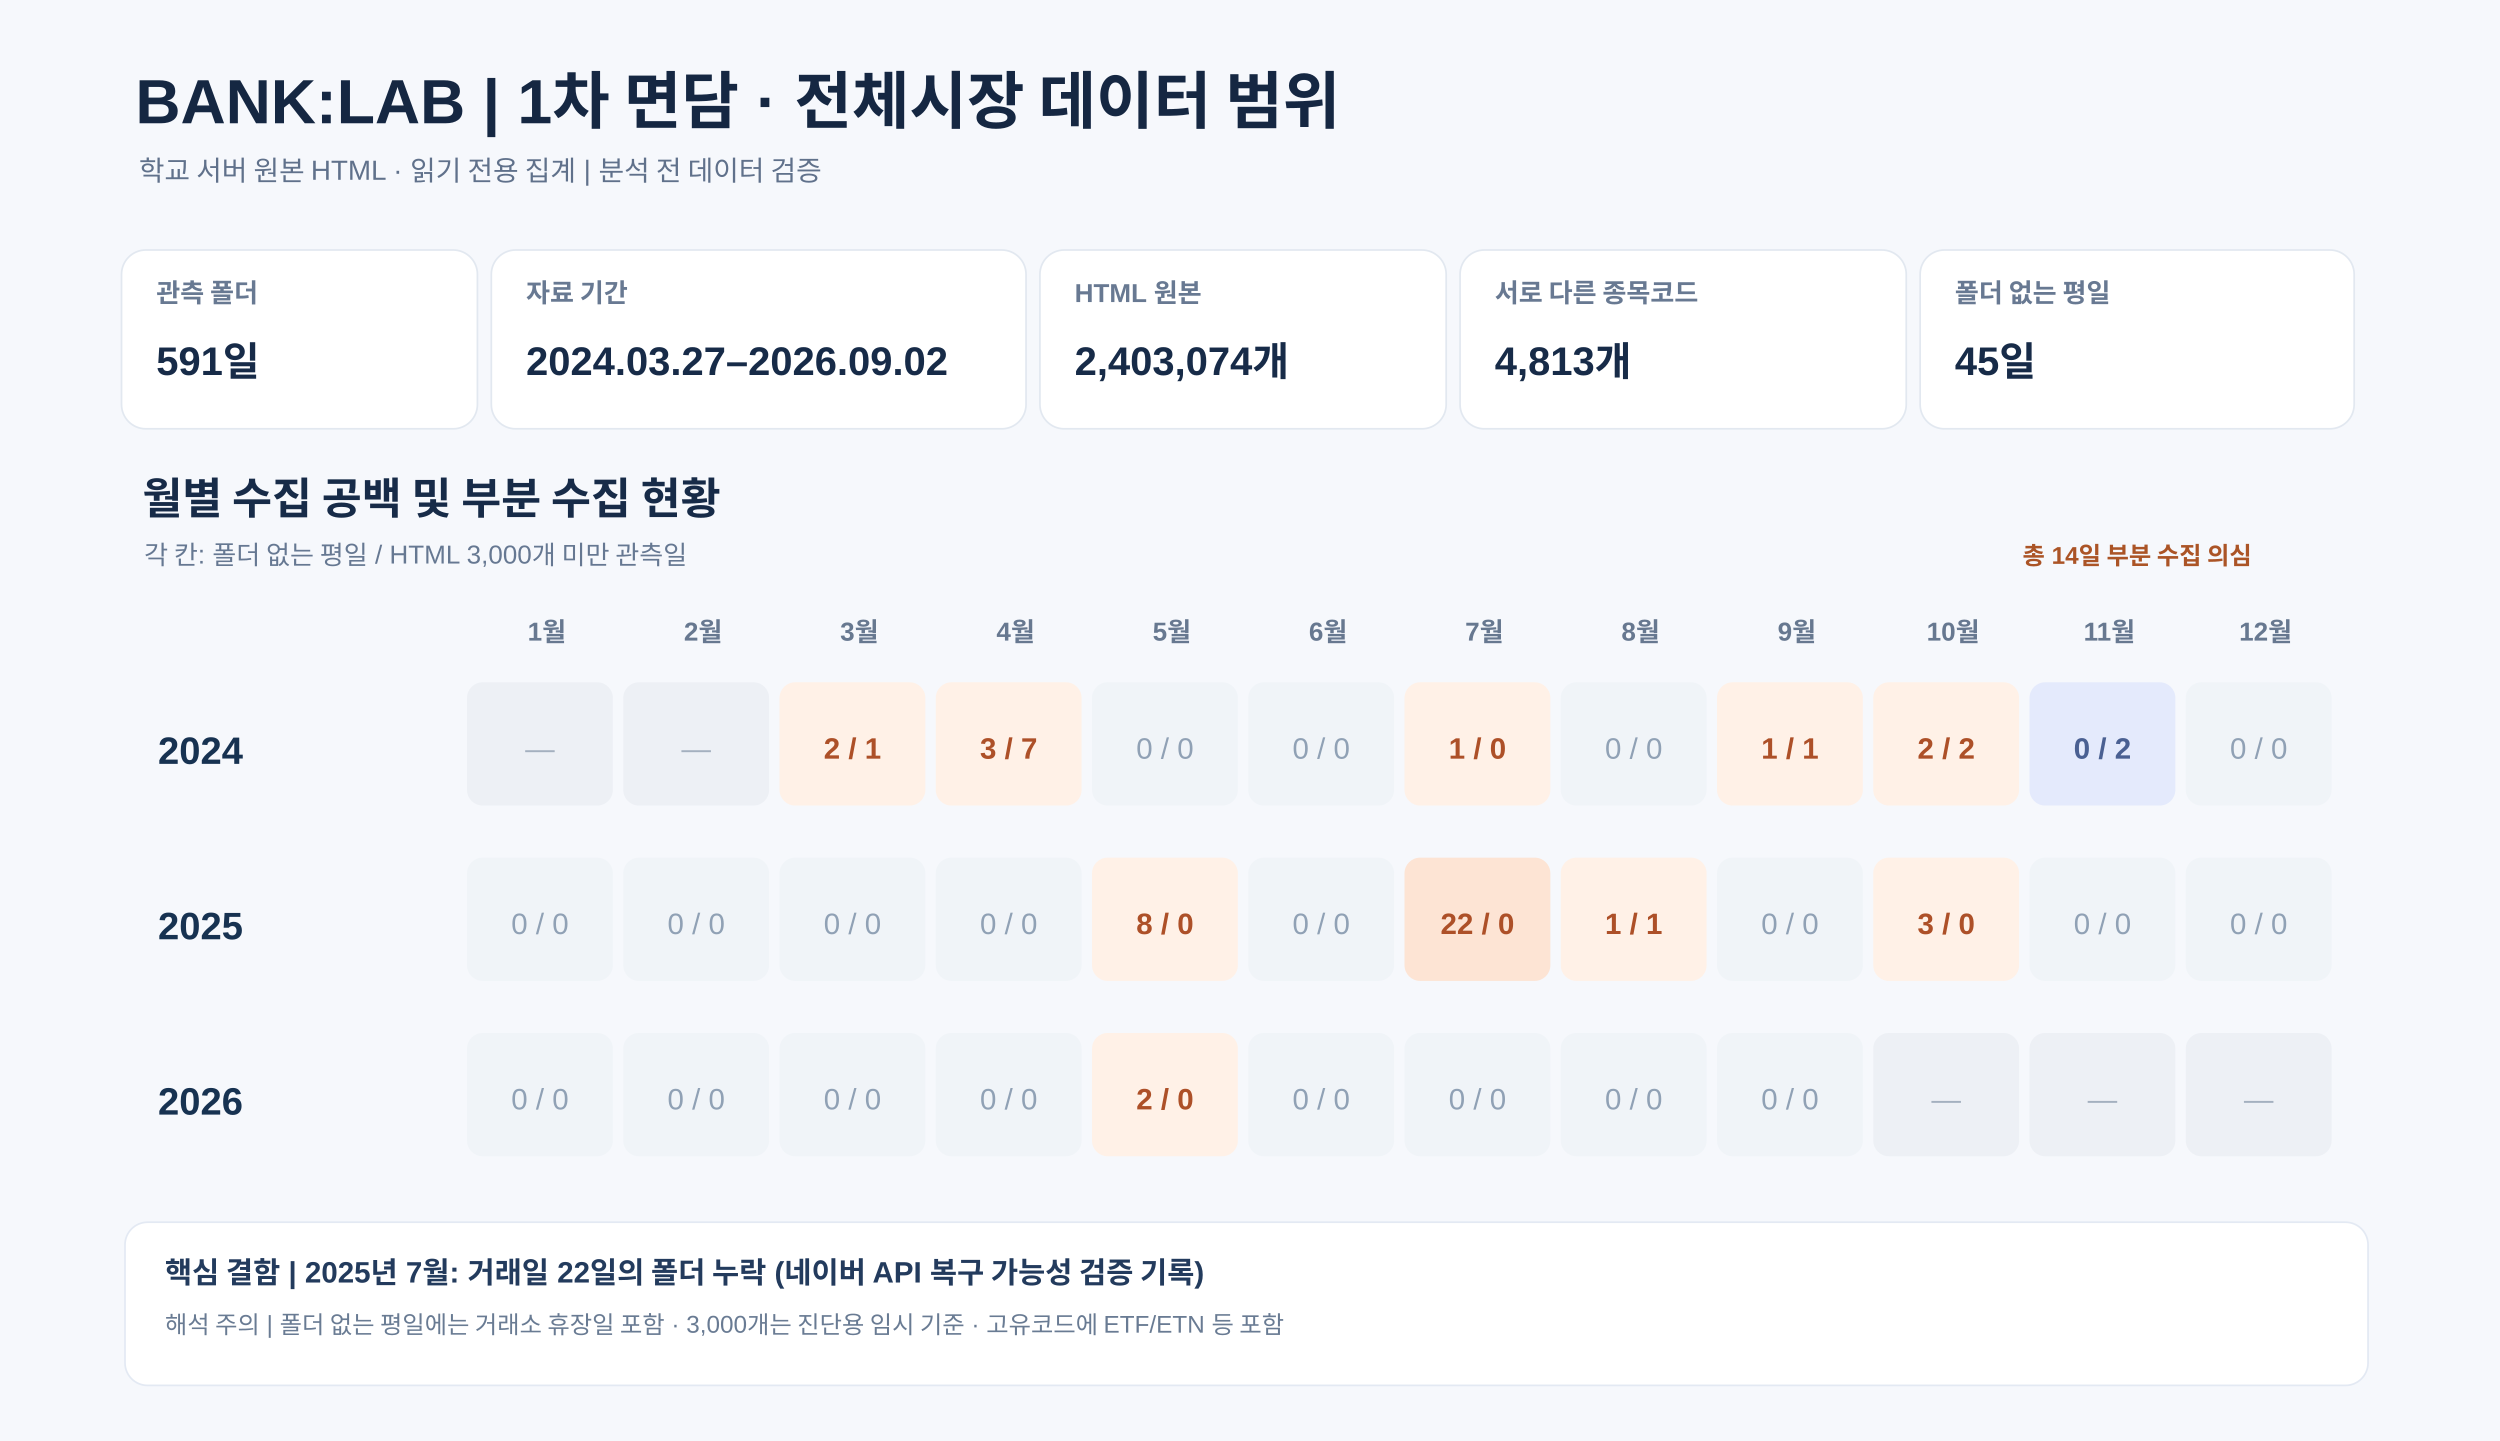
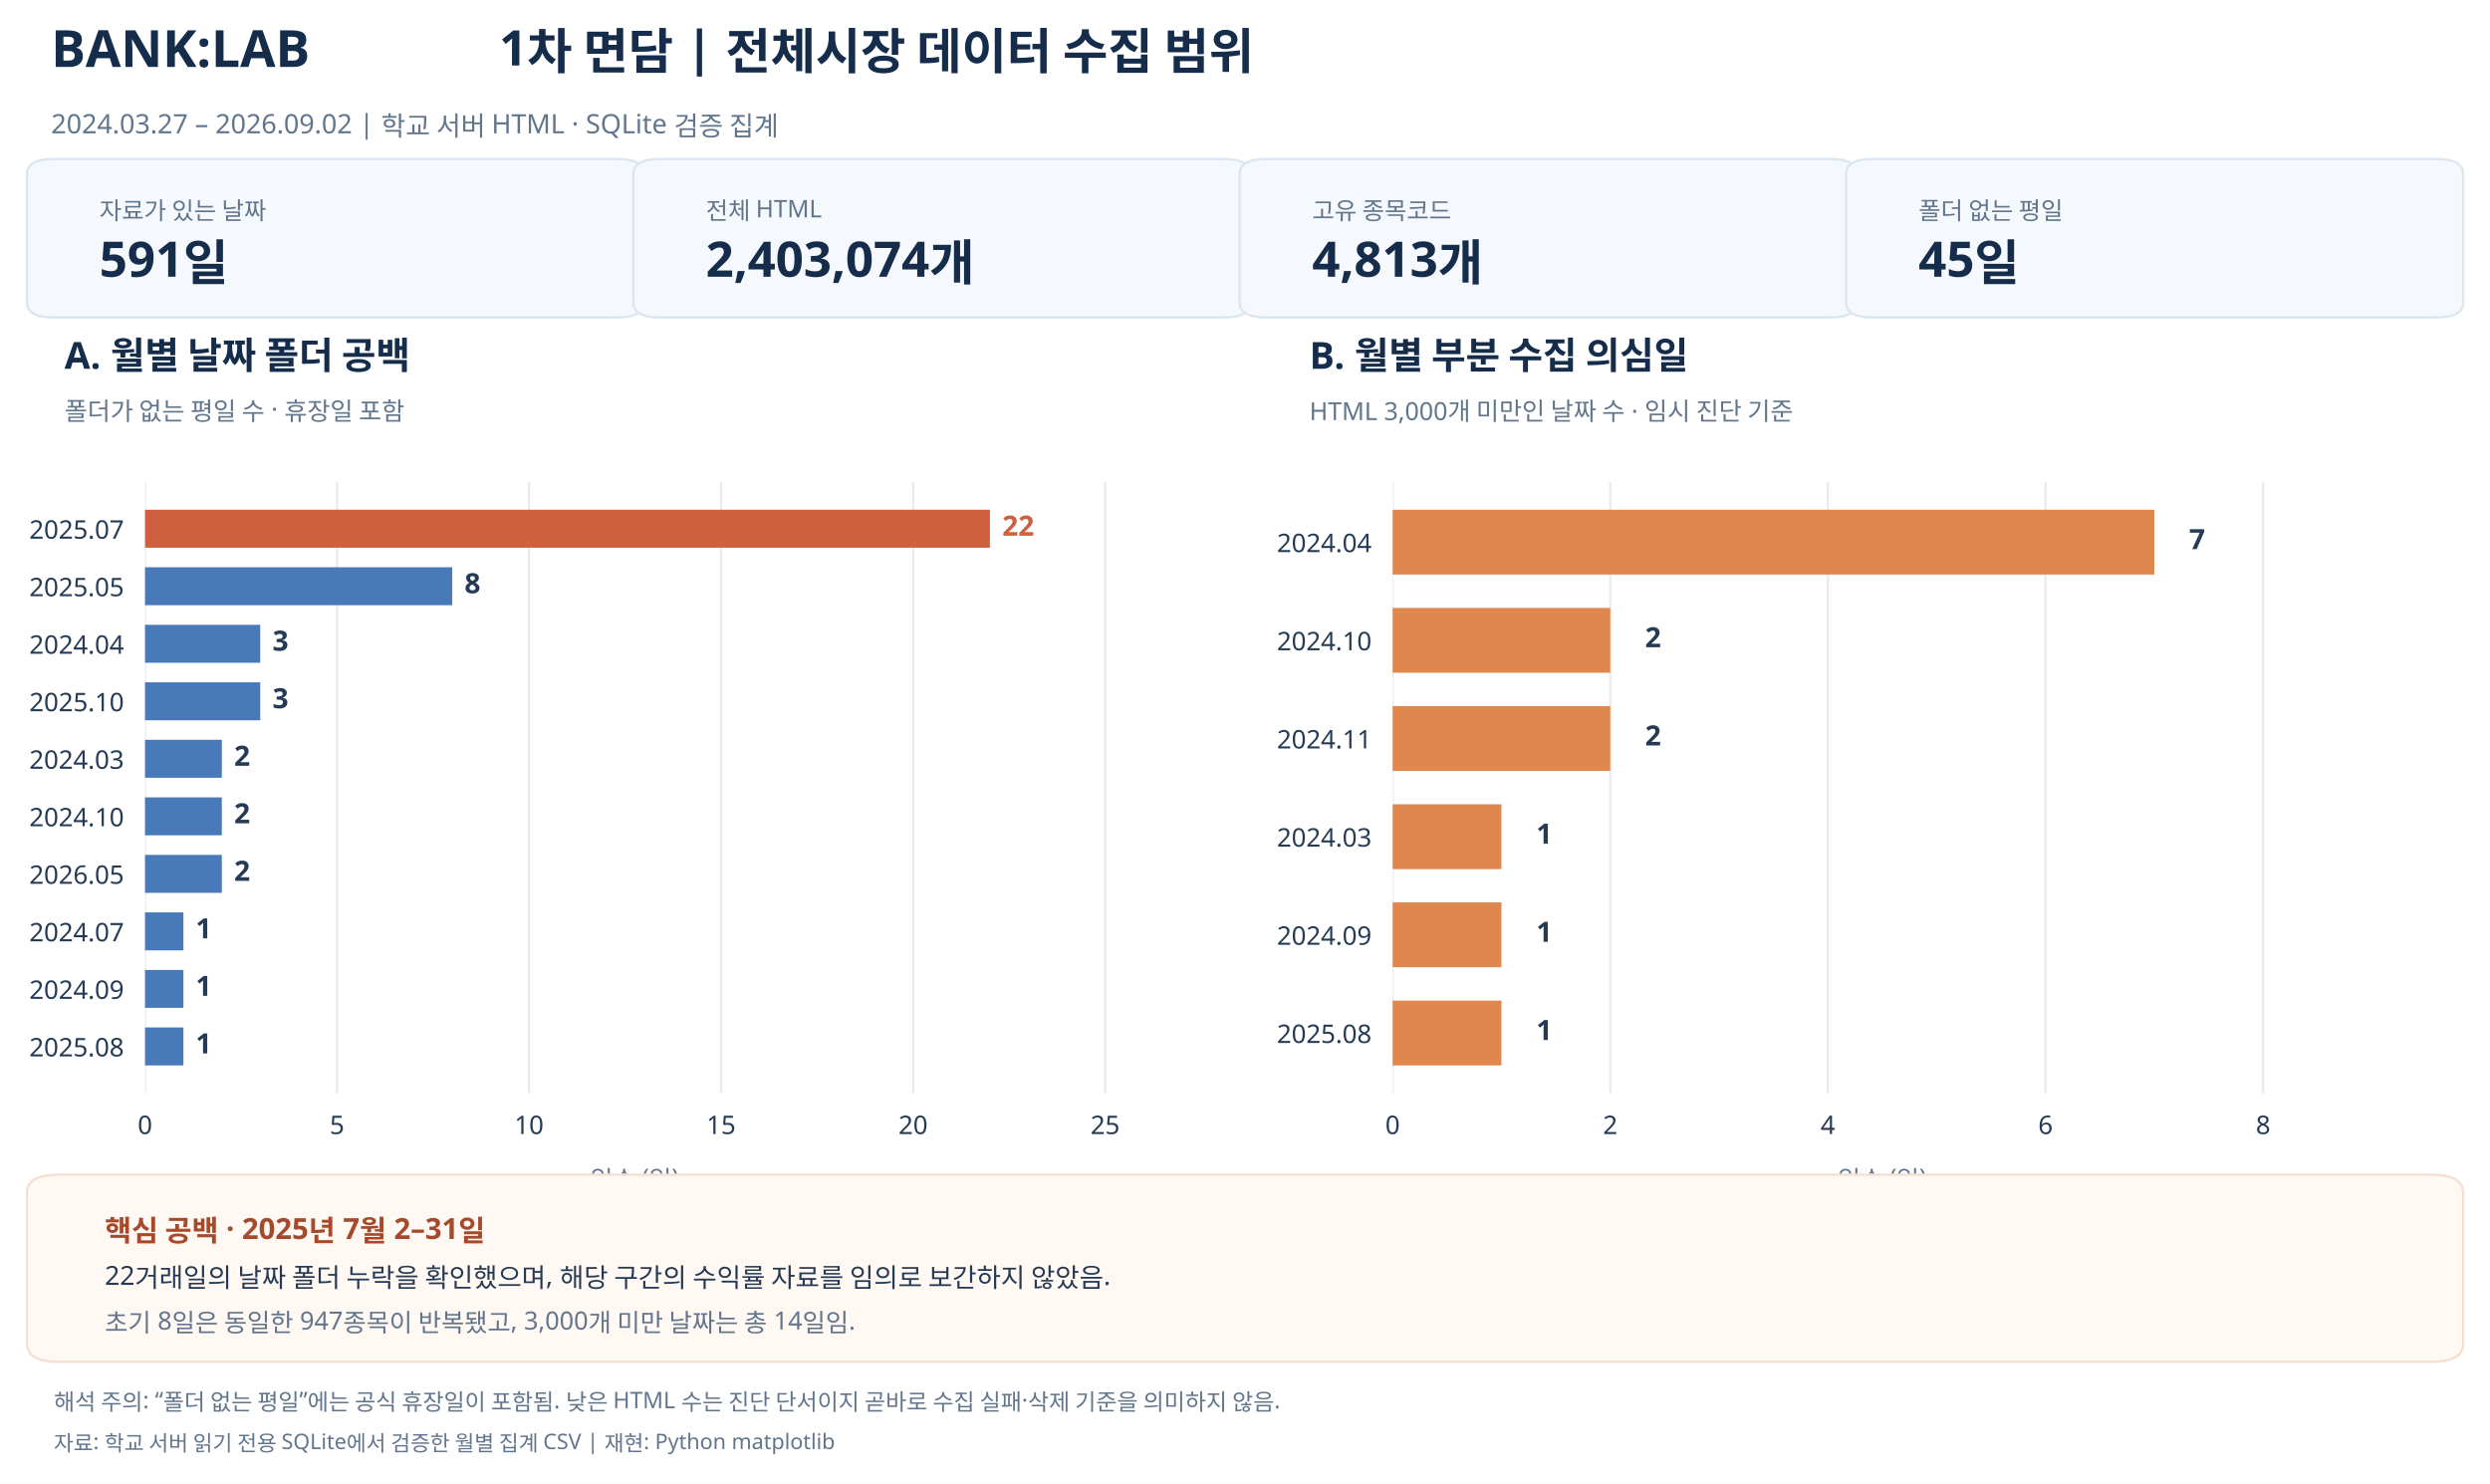
- <svg xmlns="http://www.w3.org/2000/svg" width="1440" height="830" viewBox="0 0 1440 830">
-   <rect width="1440" height="830" fill="#f6f8fc" />
-   <text x="78" y="71" font-family="NanumSquare,UnDotum,Noto Sans KR,Malgun Gothic,Apple SD Gothic Neo,Arial,sans-serif" font-size="36" font-weight="750" fill="#152742" text-anchor="start">BANK:LAB  |  1차 면담 · 전체시장 데이터 범위</text>
-   <text x="80" y="104" font-family="NanumSquare,UnDotum,Noto Sans KR,Malgun Gothic,Apple SD Gothic Neo,Arial,sans-serif" font-size="16" font-weight="400" fill="#60718b" text-anchor="start">학교 서버 원본 HTML · 읽기 전용 집계  |  분석 전 데이터 검증</text>
-   <rect x="70" y="144" width="205" height="103" rx="14" fill="white" stroke="#e2e8f0" />
-   <text x="90" y="174" font-family="NanumSquare,UnDotum,Noto Sans KR,Malgun Gothic,Apple SD Gothic Neo,Arial,sans-serif" font-size="15" font-weight="550" fill="#687992" text-anchor="start">관측 폴더</text>
-   <text x="90" y="216" font-family="NanumSquare,UnDotum,Noto Sans KR,Malgun Gothic,Apple SD Gothic Neo,Arial,sans-serif" font-size="23" font-weight="730" fill="#172b48" text-anchor="start">591일</text>
-   <rect x="283" y="144" width="308" height="103" rx="14" fill="white" stroke="#e2e8f0" />
-   <text x="303" y="174" font-family="NanumSquare,UnDotum,Noto Sans KR,Malgun Gothic,Apple SD Gothic Neo,Arial,sans-serif" font-size="15" font-weight="550" fill="#687992" text-anchor="start">자료 기간</text>
-   <text x="303" y="216" font-family="NanumSquare,UnDotum,Noto Sans KR,Malgun Gothic,Apple SD Gothic Neo,Arial,sans-serif" font-size="23" font-weight="730" fill="#172b48" text-anchor="start">2024.03.27–2026.09.02</text>
-   <rect x="599" y="144" width="234" height="103" rx="14" fill="white" stroke="#e2e8f0" />
-   <text x="619" y="174" font-family="NanumSquare,UnDotum,Noto Sans KR,Malgun Gothic,Apple SD Gothic Neo,Arial,sans-serif" font-size="15" font-weight="550" fill="#687992" text-anchor="start">HTML 원본</text>
-   <text x="619" y="216" font-family="NanumSquare,UnDotum,Noto Sans KR,Malgun Gothic,Apple SD Gothic Neo,Arial,sans-serif" font-size="23" font-weight="730" fill="#172b48" text-anchor="start">2,403,074개</text>
-   <rect x="841" y="144" width="257" height="103" rx="14" fill="white" stroke="#e2e8f0" />
-   <text x="861" y="174" font-family="NanumSquare,UnDotum,Noto Sans KR,Malgun Gothic,Apple SD Gothic Neo,Arial,sans-serif" font-size="15" font-weight="550" fill="#687992" text-anchor="start">서로 다른 종목코드</text>
-   <text x="861" y="216" font-family="NanumSquare,UnDotum,Noto Sans KR,Malgun Gothic,Apple SD Gothic Neo,Arial,sans-serif" font-size="23" font-weight="730" fill="#172b48" text-anchor="start">4,813개</text>
-   <rect x="1106" y="144" width="250" height="103" rx="14" fill="white" stroke="#e2e8f0" />
-   <text x="1126" y="174" font-family="NanumSquare,UnDotum,Noto Sans KR,Malgun Gothic,Apple SD Gothic Neo,Arial,sans-serif" font-size="15" font-weight="550" fill="#687992" text-anchor="start">폴더 없는 평일</text>
-   <text x="1126" y="216" font-family="NanumSquare,UnDotum,Noto Sans KR,Malgun Gothic,Apple SD Gothic Neo,Arial,sans-serif" font-size="23" font-weight="730" fill="#172b48" text-anchor="start">45일</text>
-   <text x="82" y="296" font-family="NanumSquare,UnDotum,Noto Sans KR,Malgun Gothic,Apple SD Gothic Neo,Arial,sans-serif" font-size="25" font-weight="720" fill="#172b48" text-anchor="start">월별 수집 공백 및 부분 수집 현황</text>
-   <text x="83" y="325" font-family="NanumSquare,UnDotum,Noto Sans KR,Malgun Gothic,Apple SD Gothic Neo,Arial,sans-serif" font-size="15" font-weight="400" fill="#667892" text-anchor="start">각 칸: 폴더 없는 평일 / HTML 3,000개 미만 관측일</text>
-   <text x="1297" y="325" font-family="NanumSquare,UnDotum,Noto Sans KR,Malgun Gothic,Apple SD Gothic Neo,Arial,sans-serif" font-size="14" font-weight="650" fill="#ab5426" text-anchor="end">총 14일 부분 수집 의심</text>
-   <text x="315" y="369" font-family="NanumSquare,UnDotum,Noto Sans KR,Malgun Gothic,Apple SD Gothic Neo,Arial,sans-serif" font-size="15" font-weight="550" fill="#677890" text-anchor="middle">1월</text>
-   <text x="405" y="369" font-family="NanumSquare,UnDotum,Noto Sans KR,Malgun Gothic,Apple SD Gothic Neo,Arial,sans-serif" font-size="15" font-weight="550" fill="#677890" text-anchor="middle">2월</text>
-   <text x="495" y="369" font-family="NanumSquare,UnDotum,Noto Sans KR,Malgun Gothic,Apple SD Gothic Neo,Arial,sans-serif" font-size="15" font-weight="550" fill="#677890" text-anchor="middle">3월</text>
-   <text x="585" y="369" font-family="NanumSquare,UnDotum,Noto Sans KR,Malgun Gothic,Apple SD Gothic Neo,Arial,sans-serif" font-size="15" font-weight="550" fill="#677890" text-anchor="middle">4월</text>
-   <text x="675" y="369" font-family="NanumSquare,UnDotum,Noto Sans KR,Malgun Gothic,Apple SD Gothic Neo,Arial,sans-serif" font-size="15" font-weight="550" fill="#677890" text-anchor="middle">5월</text>
-   <text x="765" y="369" font-family="NanumSquare,UnDotum,Noto Sans KR,Malgun Gothic,Apple SD Gothic Neo,Arial,sans-serif" font-size="15" font-weight="550" fill="#677890" text-anchor="middle">6월</text>
-   <text x="855" y="369" font-family="NanumSquare,UnDotum,Noto Sans KR,Malgun Gothic,Apple SD Gothic Neo,Arial,sans-serif" font-size="15" font-weight="550" fill="#677890" text-anchor="middle">7월</text>
-   <text x="945" y="369" font-family="NanumSquare,UnDotum,Noto Sans KR,Malgun Gothic,Apple SD Gothic Neo,Arial,sans-serif" font-size="15" font-weight="550" fill="#677890" text-anchor="middle">8월</text>
-   <text x="1035" y="369" font-family="NanumSquare,UnDotum,Noto Sans KR,Malgun Gothic,Apple SD Gothic Neo,Arial,sans-serif" font-size="15" font-weight="550" fill="#677890" text-anchor="middle">9월</text>
-   <text x="1125" y="369" font-family="NanumSquare,UnDotum,Noto Sans KR,Malgun Gothic,Apple SD Gothic Neo,Arial,sans-serif" font-size="15" font-weight="550" fill="#677890" text-anchor="middle">10월</text>
-   <text x="1215" y="369" font-family="NanumSquare,UnDotum,Noto Sans KR,Malgun Gothic,Apple SD Gothic Neo,Arial,sans-serif" font-size="15" font-weight="550" fill="#677890" text-anchor="middle">11월</text>
-   <text x="1305" y="369" font-family="NanumSquare,UnDotum,Noto Sans KR,Malgun Gothic,Apple SD Gothic Neo,Arial,sans-serif" font-size="15" font-weight="550" fill="#677890" text-anchor="middle">12월</text>
-   <text x="91" y="440" font-family="NanumSquare,UnDotum,Noto Sans KR,Malgun Gothic,Apple SD Gothic Neo,Arial,sans-serif" font-size="22" font-weight="700" fill="#173251" text-anchor="start">2024</text>
-   <rect x="269" y="393" width="84" height="71" rx="9" fill="#edf0f5" />
-   <text x="311" y="437" font-family="NanumSquare,UnDotum,Noto Sans KR,Malgun Gothic,Apple SD Gothic Neo,Arial,sans-serif" font-size="17" font-weight="500" fill="#a4b0bf" text-anchor="middle">—</text>
-   <rect x="359" y="393" width="84" height="71" rx="9" fill="#edf0f5" />
-   <text x="401" y="437" font-family="NanumSquare,UnDotum,Noto Sans KR,Malgun Gothic,Apple SD Gothic Neo,Arial,sans-serif" font-size="17" font-weight="500" fill="#a4b0bf" text-anchor="middle">—</text>
-   <rect x="449" y="393" width="84" height="71" rx="9" fill="#fff1e7" />
-   <text x="491" y="437" font-family="NanumSquare,UnDotum,Noto Sans KR,Malgun Gothic,Apple SD Gothic Neo,Arial,sans-serif" font-size="17" font-weight="700" fill="#ad5028" text-anchor="middle">2 / 1</text>
-   <rect x="539" y="393" width="84" height="71" rx="9" fill="#fff1e7" />
-   <text x="581" y="437" font-family="NanumSquare,UnDotum,Noto Sans KR,Malgun Gothic,Apple SD Gothic Neo,Arial,sans-serif" font-size="17" font-weight="700" fill="#ad5028" text-anchor="middle">3 / 7</text>
-   <rect x="629" y="393" width="84" height="71" rx="9" fill="#f0f4f8" />
-   <text x="671" y="437" font-family="NanumSquare,UnDotum,Noto Sans KR,Malgun Gothic,Apple SD Gothic Neo,Arial,sans-serif" font-size="17" font-weight="500" fill="#90a1b5" text-anchor="middle">0 / 0</text>
-   <rect x="719" y="393" width="84" height="71" rx="9" fill="#f0f4f8" />
-   <text x="761" y="437" font-family="NanumSquare,UnDotum,Noto Sans KR,Malgun Gothic,Apple SD Gothic Neo,Arial,sans-serif" font-size="17" font-weight="500" fill="#90a1b5" text-anchor="middle">0 / 0</text>
-   <rect x="809" y="393" width="84" height="71" rx="9" fill="#fff1e7" />
-   <text x="851" y="437" font-family="NanumSquare,UnDotum,Noto Sans KR,Malgun Gothic,Apple SD Gothic Neo,Arial,sans-serif" font-size="17" font-weight="700" fill="#ad5028" text-anchor="middle">1 / 0</text>
-   <rect x="899" y="393" width="84" height="71" rx="9" fill="#f0f4f8" />
-   <text x="941" y="437" font-family="NanumSquare,UnDotum,Noto Sans KR,Malgun Gothic,Apple SD Gothic Neo,Arial,sans-serif" font-size="17" font-weight="500" fill="#90a1b5" text-anchor="middle">0 / 0</text>
-   <rect x="989" y="393" width="84" height="71" rx="9" fill="#fff1e7" />
-   <text x="1031" y="437" font-family="NanumSquare,UnDotum,Noto Sans KR,Malgun Gothic,Apple SD Gothic Neo,Arial,sans-serif" font-size="17" font-weight="700" fill="#ad5028" text-anchor="middle">1 / 1</text>
-   <rect x="1079" y="393" width="84" height="71" rx="9" fill="#fff1e7" />
-   <text x="1121" y="437" font-family="NanumSquare,UnDotum,Noto Sans KR,Malgun Gothic,Apple SD Gothic Neo,Arial,sans-serif" font-size="17" font-weight="700" fill="#ad5028" text-anchor="middle">2 / 2</text>
-   <rect x="1169" y="393" width="84" height="71" rx="9" fill="#e4eafc" />
-   <text x="1211" y="437" font-family="NanumSquare,UnDotum,Noto Sans KR,Malgun Gothic,Apple SD Gothic Neo,Arial,sans-serif" font-size="17" font-weight="700" fill="#4a6092" text-anchor="middle">0 / 2</text>
-   <rect x="1259" y="393" width="84" height="71" rx="9" fill="#f0f4f8" />
-   <text x="1301" y="437" font-family="NanumSquare,UnDotum,Noto Sans KR,Malgun Gothic,Apple SD Gothic Neo,Arial,sans-serif" font-size="17" font-weight="500" fill="#90a1b5" text-anchor="middle">0 / 0</text>
-   <text x="91" y="541" font-family="NanumSquare,UnDotum,Noto Sans KR,Malgun Gothic,Apple SD Gothic Neo,Arial,sans-serif" font-size="22" font-weight="700" fill="#173251" text-anchor="start">2025</text>
-   <rect x="269" y="494" width="84" height="71" rx="9" fill="#f0f4f8" />
-   <text x="311" y="538" font-family="NanumSquare,UnDotum,Noto Sans KR,Malgun Gothic,Apple SD Gothic Neo,Arial,sans-serif" font-size="17" font-weight="500" fill="#90a1b5" text-anchor="middle">0 / 0</text>
-   <rect x="359" y="494" width="84" height="71" rx="9" fill="#f0f4f8" />
-   <text x="401" y="538" font-family="NanumSquare,UnDotum,Noto Sans KR,Malgun Gothic,Apple SD Gothic Neo,Arial,sans-serif" font-size="17" font-weight="500" fill="#90a1b5" text-anchor="middle">0 / 0</text>
-   <rect x="449" y="494" width="84" height="71" rx="9" fill="#f0f4f8" />
-   <text x="491" y="538" font-family="NanumSquare,UnDotum,Noto Sans KR,Malgun Gothic,Apple SD Gothic Neo,Arial,sans-serif" font-size="17" font-weight="500" fill="#90a1b5" text-anchor="middle">0 / 0</text>
-   <rect x="539" y="494" width="84" height="71" rx="9" fill="#f0f4f8" />
-   <text x="581" y="538" font-family="NanumSquare,UnDotum,Noto Sans KR,Malgun Gothic,Apple SD Gothic Neo,Arial,sans-serif" font-size="17" font-weight="500" fill="#90a1b5" text-anchor="middle">0 / 0</text>
-   <rect x="629" y="494" width="84" height="71" rx="9" fill="#fff1e7" />
-   <text x="671" y="538" font-family="NanumSquare,UnDotum,Noto Sans KR,Malgun Gothic,Apple SD Gothic Neo,Arial,sans-serif" font-size="17" font-weight="700" fill="#ad5028" text-anchor="middle">8 / 0</text>
-   <rect x="719" y="494" width="84" height="71" rx="9" fill="#f0f4f8" />
-   <text x="761" y="538" font-family="NanumSquare,UnDotum,Noto Sans KR,Malgun Gothic,Apple SD Gothic Neo,Arial,sans-serif" font-size="17" font-weight="500" fill="#90a1b5" text-anchor="middle">0 / 0</text>
-   <rect x="809" y="494" width="84" height="71" rx="9" fill="#fde4d4" />
-   <text x="851" y="538" font-family="NanumSquare,UnDotum,Noto Sans KR,Malgun Gothic,Apple SD Gothic Neo,Arial,sans-serif" font-size="17" font-weight="700" fill="#ad5028" text-anchor="middle">22 / 0</text>
-   <rect x="899" y="494" width="84" height="71" rx="9" fill="#fff1e7" />
-   <text x="941" y="538" font-family="NanumSquare,UnDotum,Noto Sans KR,Malgun Gothic,Apple SD Gothic Neo,Arial,sans-serif" font-size="17" font-weight="700" fill="#ad5028" text-anchor="middle">1 / 1</text>
-   <rect x="989" y="494" width="84" height="71" rx="9" fill="#f0f4f8" />
-   <text x="1031" y="538" font-family="NanumSquare,UnDotum,Noto Sans KR,Malgun Gothic,Apple SD Gothic Neo,Arial,sans-serif" font-size="17" font-weight="500" fill="#90a1b5" text-anchor="middle">0 / 0</text>
-   <rect x="1079" y="494" width="84" height="71" rx="9" fill="#fff1e7" />
-   <text x="1121" y="538" font-family="NanumSquare,UnDotum,Noto Sans KR,Malgun Gothic,Apple SD Gothic Neo,Arial,sans-serif" font-size="17" font-weight="700" fill="#ad5028" text-anchor="middle">3 / 0</text>
-   <rect x="1169" y="494" width="84" height="71" rx="9" fill="#f0f4f8" />
-   <text x="1211" y="538" font-family="NanumSquare,UnDotum,Noto Sans KR,Malgun Gothic,Apple SD Gothic Neo,Arial,sans-serif" font-size="17" font-weight="500" fill="#90a1b5" text-anchor="middle">0 / 0</text>
-   <rect x="1259" y="494" width="84" height="71" rx="9" fill="#f0f4f8" />
-   <text x="1301" y="538" font-family="NanumSquare,UnDotum,Noto Sans KR,Malgun Gothic,Apple SD Gothic Neo,Arial,sans-serif" font-size="17" font-weight="500" fill="#90a1b5" text-anchor="middle">0 / 0</text>
-   <text x="91" y="642" font-family="NanumSquare,UnDotum,Noto Sans KR,Malgun Gothic,Apple SD Gothic Neo,Arial,sans-serif" font-size="22" font-weight="700" fill="#173251" text-anchor="start">2026</text>
-   <rect x="269" y="595" width="84" height="71" rx="9" fill="#f0f4f8" />
-   <text x="311" y="639" font-family="NanumSquare,UnDotum,Noto Sans KR,Malgun Gothic,Apple SD Gothic Neo,Arial,sans-serif" font-size="17" font-weight="500" fill="#90a1b5" text-anchor="middle">0 / 0</text>
-   <rect x="359" y="595" width="84" height="71" rx="9" fill="#f0f4f8" />
-   <text x="401" y="639" font-family="NanumSquare,UnDotum,Noto Sans KR,Malgun Gothic,Apple SD Gothic Neo,Arial,sans-serif" font-size="17" font-weight="500" fill="#90a1b5" text-anchor="middle">0 / 0</text>
-   <rect x="449" y="595" width="84" height="71" rx="9" fill="#f0f4f8" />
-   <text x="491" y="639" font-family="NanumSquare,UnDotum,Noto Sans KR,Malgun Gothic,Apple SD Gothic Neo,Arial,sans-serif" font-size="17" font-weight="500" fill="#90a1b5" text-anchor="middle">0 / 0</text>
-   <rect x="539" y="595" width="84" height="71" rx="9" fill="#f0f4f8" />
-   <text x="581" y="639" font-family="NanumSquare,UnDotum,Noto Sans KR,Malgun Gothic,Apple SD Gothic Neo,Arial,sans-serif" font-size="17" font-weight="500" fill="#90a1b5" text-anchor="middle">0 / 0</text>
-   <rect x="629" y="595" width="84" height="71" rx="9" fill="#fff1e7" />
-   <text x="671" y="639" font-family="NanumSquare,UnDotum,Noto Sans KR,Malgun Gothic,Apple SD Gothic Neo,Arial,sans-serif" font-size="17" font-weight="700" fill="#ad5028" text-anchor="middle">2 / 0</text>
-   <rect x="719" y="595" width="84" height="71" rx="9" fill="#f0f4f8" />
-   <text x="761" y="639" font-family="NanumSquare,UnDotum,Noto Sans KR,Malgun Gothic,Apple SD Gothic Neo,Arial,sans-serif" font-size="17" font-weight="500" fill="#90a1b5" text-anchor="middle">0 / 0</text>
-   <rect x="809" y="595" width="84" height="71" rx="9" fill="#f0f4f8" />
-   <text x="851" y="639" font-family="NanumSquare,UnDotum,Noto Sans KR,Malgun Gothic,Apple SD Gothic Neo,Arial,sans-serif" font-size="17" font-weight="500" fill="#90a1b5" text-anchor="middle">0 / 0</text>
-   <rect x="899" y="595" width="84" height="71" rx="9" fill="#f0f4f8" />
-   <text x="941" y="639" font-family="NanumSquare,UnDotum,Noto Sans KR,Malgun Gothic,Apple SD Gothic Neo,Arial,sans-serif" font-size="17" font-weight="500" fill="#90a1b5" text-anchor="middle">0 / 0</text>
-   <rect x="989" y="595" width="84" height="71" rx="9" fill="#f0f4f8" />
-   <text x="1031" y="639" font-family="NanumSquare,UnDotum,Noto Sans KR,Malgun Gothic,Apple SD Gothic Neo,Arial,sans-serif" font-size="17" font-weight="500" fill="#90a1b5" text-anchor="middle">0 / 0</text>
-   <rect x="1079" y="595" width="84" height="71" rx="9" fill="#edf0f5" />
-   <text x="1121" y="639" font-family="NanumSquare,UnDotum,Noto Sans KR,Malgun Gothic,Apple SD Gothic Neo,Arial,sans-serif" font-size="17" font-weight="500" fill="#a4b0bf" text-anchor="middle">—</text>
-   <rect x="1169" y="595" width="84" height="71" rx="9" fill="#edf0f5" />
-   <text x="1211" y="639" font-family="NanumSquare,UnDotum,Noto Sans KR,Malgun Gothic,Apple SD Gothic Neo,Arial,sans-serif" font-size="17" font-weight="500" fill="#a4b0bf" text-anchor="middle">—</text>
-   <rect x="1259" y="595" width="84" height="71" rx="9" fill="#edf0f5" />
-   <text x="1301" y="639" font-family="NanumSquare,UnDotum,Noto Sans KR,Malgun Gothic,Apple SD Gothic Neo,Arial,sans-serif" font-size="17" font-weight="500" fill="#a4b0bf" text-anchor="middle">—</text>
-   <rect x="72" y="704" width="1292" height="94" rx="13" fill="white" stroke="#e3e9f3" />
-   <text x="95" y="739" font-family="NanumSquare,UnDotum,Noto Sans KR,Malgun Gothic,Apple SD Gothic Neo,Arial,sans-serif" font-size="17" font-weight="660" fill="#233b5d" text-anchor="start">핵심 결함  |  2025년 7월: 거래일 22일의 폴더 누락 (네이버 API 복구 가능성 검증 기록)</text>
-   <text x="95" y="768" font-family="NanumSquare,UnDotum,Noto Sans KR,Malgun Gothic,Apple SD Gothic Neo,Arial,sans-serif" font-size="14" font-weight="400" fill="#697b93" text-anchor="start">해석 주의  |  폴더 없는 평일에는 거래소 휴장일 포함 · 3,000개는 진단용 임시 기준 · 고유코드에 ETF/ETN 등 포함</text>
+ <svg xmlns="http://www.w3.org/2000/svg" width="1069.111pt" height="637.103pt" viewBox="0 0 1069.111 637.103" version="1.1">
+   <defs>
+     <style type="text/css">*{stroke-linejoin: round; stroke-linecap: butt}</style>
+   </defs>
+   <g id="figure_1">
+     <g id="patch_1">
+       <path d="M 0 637.103  L 1069.111 637.103  L 1069.111 0  L 0 0  z " style="fill: #ffffff" />
+     </g>
+     <g id="axes_1">
+       <g id="patch_2">
+         <path d="M 62.263 469.385  L 482.743 469.385  L 482.743 206.945  L 62.263 206.945  z " style="fill: #ffffff" />
+       </g>
+       <g id="matplotlib.axis_1">
+         <g id="xtick_1">
+           <g id="line2d_1">
+             <path d="M 62.263 469.385  L 62.263 206.945  " clip-path="url(#p750af9bf04)" style="fill: none; stroke: #e6ecf2; stroke-linecap: square" />
+           </g>
+           <g id="line2d_2" />
+           <g id="text_1">
+             <text style="font-size: 11px; font-family: 'NanumBarunGothic'; text-anchor: middle; fill: #253b55" x="62.263" y="486.933" transform="rotate(-0 62.26328 486.9327)">0</text>
+           </g>
+         </g>
+         <g id="xtick_2">
+           <g id="line2d_3">
+             <path d="M 144.71 469.385  L 144.71 206.945  " clip-path="url(#p750af9bf04)" style="fill: none; stroke: #e6ecf2; stroke-linecap: square" />
+           </g>
+           <g id="line2d_4" />
+           <g id="text_2">
+             <text style="font-size: 11px; font-family: 'NanumBarunGothic'; text-anchor: middle; fill: #253b55" x="144.71" y="486.933" transform="rotate(-0 144.7103 486.9327)">5</text>
+           </g>
+         </g>
+         <g id="xtick_3">
+           <g id="line2d_5">
+             <path d="M 227.157 469.385  L 227.157 206.945  " clip-path="url(#p750af9bf04)" style="fill: none; stroke: #e6ecf2; stroke-linecap: square" />
+           </g>
+           <g id="line2d_6" />
+           <g id="text_3">
+             <text style="font-size: 11px; font-family: 'NanumBarunGothic'; text-anchor: middle; fill: #253b55" x="227.157" y="486.933" transform="rotate(-0 227.1574 486.9327)">10</text>
+           </g>
+         </g>
+         <g id="xtick_4">
+           <g id="line2d_7">
+             <path d="M 309.604 469.385  L 309.604 206.945  " clip-path="url(#p750af9bf04)" style="fill: none; stroke: #e6ecf2; stroke-linecap: square" />
+           </g>
+           <g id="line2d_8" />
+           <g id="text_4">
+             <text style="font-size: 11px; font-family: 'NanumBarunGothic'; text-anchor: middle; fill: #253b55" x="309.604" y="486.933" transform="rotate(-0 309.6045 486.9327)">15</text>
+           </g>
+         </g>
+         <g id="xtick_5">
+           <g id="line2d_9">
+             <path d="M 392.052 469.385  L 392.052 206.945  " clip-path="url(#p750af9bf04)" style="fill: none; stroke: #e6ecf2; stroke-linecap: square" />
+           </g>
+           <g id="line2d_10" />
+           <g id="text_5">
+             <text style="font-size: 11px; font-family: 'NanumBarunGothic'; text-anchor: middle; fill: #253b55" x="392.052" y="486.933" transform="rotate(-0 392.0515 486.9327)">20</text>
+           </g>
+         </g>
+         <g id="xtick_6">
+           <g id="line2d_11">
+             <path d="M 474.499 469.385  L 474.499 206.945  " clip-path="url(#p750af9bf04)" style="fill: none; stroke: #e6ecf2; stroke-linecap: square" />
+           </g>
+           <g id="line2d_12" />
+           <g id="text_6">
+             <text style="font-size: 11px; font-family: 'NanumBarunGothic'; text-anchor: middle; fill: #253b55" x="474.499" y="486.933" transform="rotate(-0 474.4986 486.9327)">25</text>
+           </g>
+         </g>
+         <g id="text_7">
+           <text style="font-size: 10.5px; font-family: 'NanumBarunGothic'; text-anchor: middle; fill: #61758c" x="272.503" y="510.182" transform="rotate(-0 272.5033 510.1818)">일수 (일)</text>
+         </g>
+       </g>
+       <g id="matplotlib.axis_2">
+         <g id="ytick_1">
+           <g id="line2d_13" />
+           <g id="text_8">
+             <text style="font-size: 11px; font-family: 'NanumBarunGothic'; text-anchor: end; fill: #253b55" x="53.263" y="231.298" transform="rotate(-0 53.26328 231.2984)">2025.07</text>
+           </g>
+         </g>
+         <g id="ytick_2">
+           <g id="line2d_14" />
+           <g id="text_9">
+             <text style="font-size: 11px; font-family: 'NanumBarunGothic'; text-anchor: end; fill: #253b55" x="53.263" y="255.996" transform="rotate(-0 53.26328 255.9963)">2025.05</text>
+           </g>
+         </g>
+         <g id="ytick_3">
+           <g id="line2d_15" />
+           <g id="text_10">
+             <text style="font-size: 11px; font-family: 'NanumBarunGothic'; text-anchor: end; fill: #253b55" x="53.263" y="280.694" transform="rotate(-0 53.26328 280.6942)">2024.04</text>
+           </g>
+         </g>
+         <g id="ytick_4">
+           <g id="line2d_16" />
+           <g id="text_11">
+             <text style="font-size: 11px; font-family: 'NanumBarunGothic'; text-anchor: end; fill: #253b55" x="53.263" y="305.392" transform="rotate(-0 53.26328 305.3921)">2025.10</text>
+           </g>
+         </g>
+         <g id="ytick_5">
+           <g id="line2d_17" />
+           <g id="text_12">
+             <text style="font-size: 11px; font-family: 'NanumBarunGothic'; text-anchor: end; fill: #253b55" x="53.263" y="330.09" transform="rotate(-0 53.26328 330.09)">2024.03</text>
+           </g>
+         </g>
+         <g id="ytick_6">
+           <g id="line2d_18" />
+           <g id="text_13">
+             <text style="font-size: 11px; font-family: 'NanumBarunGothic'; text-anchor: end; fill: #253b55" x="53.263" y="354.788" transform="rotate(-0 53.26328 354.7879)">2024.10</text>
+           </g>
+         </g>
+         <g id="ytick_7">
+           <g id="line2d_19" />
+           <g id="text_14">
+             <text style="font-size: 11px; font-family: 'NanumBarunGothic'; text-anchor: end; fill: #253b55" x="53.263" y="379.486" transform="rotate(-0 53.26328 379.4859)">2026.05</text>
+           </g>
+         </g>
+         <g id="ytick_8">
+           <g id="line2d_20" />
+           <g id="text_15">
+             <text style="font-size: 11px; font-family: 'NanumBarunGothic'; text-anchor: end; fill: #253b55" x="53.263" y="404.184" transform="rotate(-0 53.26328 404.1838)">2024.07</text>
+           </g>
+         </g>
+         <g id="ytick_9">
+           <g id="line2d_21" />
+           <g id="text_16">
+             <text style="font-size: 11px; font-family: 'NanumBarunGothic'; text-anchor: end; fill: #253b55" x="53.263" y="428.882" transform="rotate(-0 53.26328 428.8817)">2024.09</text>
+           </g>
+         </g>
+         <g id="ytick_10">
+           <g id="line2d_22" />
+           <g id="text_17">
+             <text style="font-size: 11px; font-family: 'NanumBarunGothic'; text-anchor: end; fill: #253b55" x="53.263" y="453.58" transform="rotate(-0 53.26328 453.5796)">2025.08</text>
+           </g>
+         </g>
+       </g>
+       <g id="patch_3">
+         <path d="M 62.263 218.874  L 425.03 218.874  L 425.03 235.175  L 62.263 235.175  z " clip-path="url(#p750af9bf04)" style="fill: #ce5f3f" />
+       </g>
+       <g id="patch_4">
+         <path d="M 62.263 243.572  L 194.179 243.572  L 194.179 259.873  L 62.263 259.873  z " clip-path="url(#p750af9bf04)" style="fill: #4879b8" />
+       </g>
+       <g id="patch_5">
+         <path d="M 62.263 268.27  L 111.732 268.27  L 111.732 284.571  L 62.263 284.571  z " clip-path="url(#p750af9bf04)" style="fill: #4879b8" />
+       </g>
+       <g id="patch_6">
+         <path d="M 62.263 292.968  L 111.732 292.968  L 111.732 309.269  L 62.263 309.269  z " clip-path="url(#p750af9bf04)" style="fill: #4879b8" />
+       </g>
+       <g id="patch_7">
+         <path d="M 62.263 317.666  L 95.242 317.666  L 95.242 333.967  L 62.263 333.967  z " clip-path="url(#p750af9bf04)" style="fill: #4879b8" />
+       </g>
+       <g id="patch_8">
+         <path d="M 62.263 342.364  L 95.242 342.364  L 95.242 358.665  L 62.263 358.665  z " clip-path="url(#p750af9bf04)" style="fill: #4879b8" />
+       </g>
+       <g id="patch_9">
+         <path d="M 62.263 367.062  L 95.242 367.062  L 95.242 383.362  L 62.263 383.362  z " clip-path="url(#p750af9bf04)" style="fill: #4879b8" />
+       </g>
+       <g id="patch_10">
+         <path d="M 62.263 391.76  L 78.753 391.76  L 78.753 408.06  L 62.263 408.06  z " clip-path="url(#p750af9bf04)" style="fill: #4879b8" />
+       </g>
+       <g id="patch_11">
+         <path d="M 62.263 416.458  L 78.753 416.458  L 78.753 432.758  L 62.263 432.758  z " clip-path="url(#p750af9bf04)" style="fill: #4879b8" />
+       </g>
+       <g id="patch_12">
+         <path d="M 62.263 441.156  L 78.753 441.156  L 78.753 457.456  L 62.263 457.456  z " clip-path="url(#p750af9bf04)" style="fill: #4879b8" />
+       </g>
+       <g id="text_18">
+         <text style="font-weight: 700; font-size: 12px; font-family: 'NanumBarunGothic'; text-anchor: start; fill: #ce5f3f" x="430.307" y="230.013" transform="rotate(-0 430.307 230.0125)">22</text>
+       </g>
+       <g id="text_19">
+         <text style="font-weight: 700; font-size: 12px; font-family: 'NanumBarunGothic'; text-anchor: start; fill: #253b55" x="199.455" y="254.71" transform="rotate(-0 199.4552 254.7104)">8</text>
+       </g>
+       <g id="text_20">
+         <text style="font-weight: 700; font-size: 12px; font-family: 'NanumBarunGothic'; text-anchor: start; fill: #253b55" x="117.008" y="279.408" transform="rotate(-0 117.0081 279.4083)">3</text>
+       </g>
+       <g id="text_21">
+         <text style="font-weight: 700; font-size: 12px; font-family: 'NanumBarunGothic'; text-anchor: start; fill: #253b55" x="117.008" y="304.106" transform="rotate(-0 117.0081 304.1063)">3</text>
+       </g>
+       <g id="text_22">
+         <text style="font-weight: 700; font-size: 12px; font-family: 'NanumBarunGothic'; text-anchor: start; fill: #253b55" x="100.519" y="328.804" transform="rotate(-0 100.5187 328.8042)">2</text>
+       </g>
+       <g id="text_23">
+         <text style="font-weight: 700; font-size: 12px; font-family: 'NanumBarunGothic'; text-anchor: start; fill: #253b55" x="100.519" y="353.502" transform="rotate(-0 100.5187 353.5021)">2</text>
+       </g>
+       <g id="text_24">
+         <text style="font-weight: 700; font-size: 12px; font-family: 'NanumBarunGothic'; text-anchor: start; fill: #253b55" x="100.519" y="378.2" transform="rotate(-0 100.5187 378.2)">2</text>
+       </g>
+       <g id="text_25">
+         <text style="font-weight: 700; font-size: 12px; font-family: 'NanumBarunGothic'; text-anchor: start; fill: #253b55" x="84.029" y="402.898" transform="rotate(-0 84.0293 402.8979)">1</text>
+       </g>
+       <g id="text_26">
+         <text style="font-weight: 700; font-size: 12px; font-family: 'NanumBarunGothic'; text-anchor: start; fill: #253b55" x="84.029" y="427.596" transform="rotate(-0 84.0293 427.5958)">1</text>
+       </g>
+       <g id="text_27">
+         <text style="font-weight: 700; font-size: 12px; font-family: 'NanumBarunGothic'; text-anchor: start; fill: #253b55" x="84.029" y="452.294" transform="rotate(-0 84.0293 452.2937)">1</text>
+       </g>
+     </g>
+     <g id="axes_2">
+       <g id="patch_13">
+         <path d="M 597.943 469.385  L 1018.423 469.385  L 1018.423 206.945  L 597.943 206.945  z " style="fill: #ffffff" />
+       </g>
+       <g id="matplotlib.axis_3">
+         <g id="xtick_7">
+           <g id="line2d_23">
+             <path d="M 597.943 469.385  L 597.943 206.945  " clip-path="url(#p2afddacbcf)" style="fill: none; stroke: #e6ecf2; stroke-linecap: square" />
+           </g>
+           <g id="line2d_24" />
+           <g id="text_28">
+             <text style="font-size: 11px; font-family: 'NanumBarunGothic'; text-anchor: middle; fill: #253b55" x="597.943" y="486.933" transform="rotate(-0 597.9433 486.9327)">0</text>
+           </g>
+         </g>
+         <g id="xtick_8">
+           <g id="line2d_25">
+             <path d="M 691.383 469.385  L 691.383 206.945  " clip-path="url(#p2afddacbcf)" style="fill: none; stroke: #e6ecf2; stroke-linecap: square" />
+           </g>
+           <g id="line2d_26" />
+           <g id="text_29">
+             <text style="font-size: 11px; font-family: 'NanumBarunGothic'; text-anchor: middle; fill: #253b55" x="691.383" y="486.933" transform="rotate(-0 691.3833 486.9327)">2</text>
+           </g>
+         </g>
+         <g id="xtick_9">
+           <g id="line2d_27">
+             <path d="M 784.823 469.385  L 784.823 206.945  " clip-path="url(#p2afddacbcf)" style="fill: none; stroke: #e6ecf2; stroke-linecap: square" />
+           </g>
+           <g id="line2d_28" />
+           <g id="text_30">
+             <text style="font-size: 11px; font-family: 'NanumBarunGothic'; text-anchor: middle; fill: #253b55" x="784.823" y="486.933" transform="rotate(-0 784.8233 486.9327)">4</text>
+           </g>
+         </g>
+         <g id="xtick_10">
+           <g id="line2d_29">
+             <path d="M 878.263 469.385  L 878.263 206.945  " clip-path="url(#p2afddacbcf)" style="fill: none; stroke: #e6ecf2; stroke-linecap: square" />
+           </g>
+           <g id="line2d_30" />
+           <g id="text_31">
+             <text style="font-size: 11px; font-family: 'NanumBarunGothic'; text-anchor: middle; fill: #253b55" x="878.263" y="486.933" transform="rotate(-0 878.2633 486.9327)">6</text>
+           </g>
+         </g>
+         <g id="xtick_11">
+           <g id="line2d_31">
+             <path d="M 971.703 469.385  L 971.703 206.945  " clip-path="url(#p2afddacbcf)" style="fill: none; stroke: #e6ecf2; stroke-linecap: square" />
+           </g>
+           <g id="line2d_32" />
+           <g id="text_32">
+             <text style="font-size: 11px; font-family: 'NanumBarunGothic'; text-anchor: middle; fill: #253b55" x="971.703" y="486.933" transform="rotate(-0 971.7033 486.9327)">8</text>
+           </g>
+         </g>
+         <g id="text_33">
+           <text style="font-size: 10.5px; font-family: 'NanumBarunGothic'; text-anchor: middle; fill: #61758c" x="808.183" y="510.182" transform="rotate(-0 808.1833 510.1818)">일수 (일)</text>
+         </g>
+       </g>
+       <g id="matplotlib.axis_4">
+         <g id="ytick_11">
+           <g id="line2d_33" />
+           <g id="text_34">
+             <text style="font-size: 11px; font-family: 'NanumBarunGothic'; text-anchor: end; fill: #253b55" x="588.943" y="237.058" transform="rotate(-0 588.9433 237.0583)">2024.04</text>
+           </g>
+         </g>
+         <g id="ytick_12">
+           <g id="line2d_34" />
+           <g id="text_35">
+             <text style="font-size: 11px; font-family: 'NanumBarunGothic'; text-anchor: end; fill: #253b55" x="588.943" y="279.211" transform="rotate(-0 588.9433 279.2106)">2024.10</text>
+           </g>
+         </g>
+         <g id="ytick_13">
+           <g id="line2d_35" />
+           <g id="text_36">
+             <text style="font-size: 11px; font-family: 'NanumBarunGothic'; text-anchor: end; fill: #253b55" x="588.943" y="321.363" transform="rotate(-0 588.9433 321.3629)">2024.11</text>
+           </g>
+         </g>
+         <g id="ytick_14">
+           <g id="line2d_36" />
+           <g id="text_37">
+             <text style="font-size: 11px; font-family: 'NanumBarunGothic'; text-anchor: end; fill: #253b55" x="588.943" y="363.515" transform="rotate(-0 588.9433 363.5151)">2024.03</text>
+           </g>
+         </g>
+         <g id="ytick_15">
+           <g id="line2d_37" />
+           <g id="text_38">
+             <text style="font-size: 11px; font-family: 'NanumBarunGothic'; text-anchor: end; fill: #253b55" x="588.943" y="405.667" transform="rotate(-0 588.9433 405.6674)">2024.09</text>
+           </g>
+         </g>
+         <g id="ytick_16">
+           <g id="line2d_38" />
+           <g id="text_39">
+             <text style="font-size: 11px; font-family: 'NanumBarunGothic'; text-anchor: end; fill: #253b55" x="588.943" y="447.82" transform="rotate(-0 588.9433 447.8196)">2025.08</text>
+           </g>
+         </g>
+       </g>
+       <g id="patch_14">
+         <path d="M 597.943 218.874  L 924.983 218.874  L 924.983 246.695  L 597.943 246.695  z " clip-path="url(#p2afddacbcf)" style="fill: #e0874e" />
+       </g>
+       <g id="patch_15">
+         <path d="M 597.943 261.027  L 691.383 261.027  L 691.383 288.847  L 597.943 288.847  z " clip-path="url(#p2afddacbcf)" style="fill: #e0874e" />
+       </g>
+       <g id="patch_16">
+         <path d="M 597.943 303.179  L 691.383 303.179  L 691.383 330.999  L 597.943 330.999  z " clip-path="url(#p2afddacbcf)" style="fill: #e0874e" />
+       </g>
+       <g id="patch_17">
+         <path d="M 597.943 345.331  L 644.663 345.331  L 644.663 373.152  L 597.943 373.152  z " clip-path="url(#p2afddacbcf)" style="fill: #e0874e" />
+       </g>
+       <g id="patch_18">
+         <path d="M 597.943 387.483  L 644.663 387.483  L 644.663 415.304  L 597.943 415.304  z " clip-path="url(#p2afddacbcf)" style="fill: #e0874e" />
+       </g>
+       <g id="patch_19">
+         <path d="M 597.943 429.636  L 644.663 429.636  L 644.663 457.456  L 597.943 457.456  z " clip-path="url(#p2afddacbcf)" style="fill: #e0874e" />
+       </g>
+       <g id="text_40">
+         <text style="font-weight: 700; font-size: 12px; font-family: 'NanumBarunGothic'; text-anchor: start; fill: #253b55" x="939.934" y="235.772" transform="rotate(-0 939.9337 235.7725)">7</text>
+       </g>
+       <g id="text_41">
+         <text style="font-weight: 700; font-size: 12px; font-family: 'NanumBarunGothic'; text-anchor: start; fill: #253b55" x="706.334" y="277.925" transform="rotate(-0 706.3337 277.9247)">2</text>
+       </g>
+       <g id="text_42">
+         <text style="font-weight: 700; font-size: 12px; font-family: 'NanumBarunGothic'; text-anchor: start; fill: #253b55" x="706.334" y="320.077" transform="rotate(-0 706.3337 320.077)">2</text>
+       </g>
+       <g id="text_43">
+         <text style="font-weight: 700; font-size: 12px; font-family: 'NanumBarunGothic'; text-anchor: start; fill: #253b55" x="659.614" y="362.229" transform="rotate(-0 659.6137 362.2293)">1</text>
+       </g>
+       <g id="text_44">
+         <text style="font-weight: 700; font-size: 12px; font-family: 'NanumBarunGothic'; text-anchor: start; fill: #253b55" x="659.614" y="404.382" transform="rotate(-0 659.6137 404.3815)">1</text>
+       </g>
+       <g id="text_45">
+         <text style="font-weight: 700; font-size: 12px; font-family: 'NanumBarunGothic'; text-anchor: start; fill: #253b55" x="659.614" y="446.534" transform="rotate(-0 659.6137 446.5338)">1</text>
+       </g>
+     </g>
+     <g id="patch_20">
+       <path d="M 23.095 136.313  L 265.015 136.313  Q 276.535 136.313 276.535 129.833  L 276.535 74.753  Q 276.535 68.273 265.015 68.273  L 23.095 68.273  Q 11.575 68.273 11.575 74.753  L 11.575 129.833  Q 11.575 136.313 23.095 136.313  z " style="fill: #f5f8fc; stroke: #dce6f0; stroke-linejoin: miter" />
+     </g>
+     <g id="patch_21">
+       <path d="M 283.447 136.313  L 525.367 136.313  Q 536.887 136.313 536.887 129.833  L 536.887 74.753  Q 536.887 68.273 525.367 68.273  L 283.447 68.273  Q 271.927 68.273 271.927 74.753  L 271.927 129.833  Q 271.927 136.313 283.447 136.313  z " style="fill: #f5f8fc; stroke: #dce6f0; stroke-linejoin: miter" />
+     </g>
+     <g id="patch_22">
+       <path d="M 543.799 136.313  L 785.719 136.313  Q 797.239 136.313 797.239 129.833  L 797.239 74.753  Q 797.239 68.273 785.719 68.273  L 543.799 68.273  Q 532.279 68.273 532.279 74.753  L 532.279 129.833  Q 532.279 136.313 543.799 136.313  z " style="fill: #f5f8fc; stroke: #dce6f0; stroke-linejoin: miter" />
+     </g>
+     <g id="patch_23">
+       <path d="M 804.151 136.313  L 1046.071 136.313  Q 1057.591 136.313 1057.591 129.833  L 1057.591 74.753  Q 1057.591 68.273 1046.071 68.273  L 804.151 68.273  Q 792.631 68.273 792.631 74.753  L 792.631 129.833  Q 792.631 136.313 804.151 136.313  z " style="fill: #f5f8fc; stroke: #dce6f0; stroke-linejoin: miter" />
+     </g>
+     <g id="patch_24">
+       <path d="M 25.399 584.729  L 1043.767 584.729  Q 1057.591 584.729 1057.591 576.953  L 1057.591 512.153  Q 1057.591 504.377 1043.767 504.377  L 25.399 504.377  Q 11.575 504.377 11.575 512.153  L 11.575 576.953  Q 11.575 584.729 25.399 584.729  z " style="fill: #fff8f3; stroke: #f4dfd2; stroke-linejoin: miter" />
+     </g>
+     <g id="text_46">
+       <text style="font-weight: 700; font-size: 22px; font-family: 'NanumBarunGothic'; text-anchor: start; fill: #152c4b" x="21.943" y="28.745" transform="rotate(-0 21.94328 28.74531)">BANK:LAB</text>
+     </g>
+     <g id="text_47">
+       <text style="font-weight: 700; font-size: 21px; font-family: 'NanumBarunGothic'; text-anchor: start; fill: #152c4b" x="214.327" y="28.097" transform="rotate(-0 214.3273 28.09731)">1차 면담 | 전체시장 데이터 수집 범위</text>
+     </g>
+     <g id="text_48">
+       <text style="font-size: 11.5px; font-family: 'NanumBarunGothic'; text-anchor: start; fill: #61758c" x="21.943" y="57.257" transform="rotate(-0 21.94328 57.25731)">2024.03.27 – 2026.09.02  |  학교 서버 HTML · SQLite 검증 집계</text>
+     </g>
+     <g id="text_49">
+       <text style="font-size: 10.4px; font-family: 'NanumBarunGothic'; text-anchor: start; fill: #61758c" x="42.679" y="94.193" transform="rotate(-0 42.67928 94.19331)">자료가 있는 날짜</text>
+     </g>
+     <g id="text_50">
+       <text style="font-weight: 700; font-size: 21px; font-family: 'NanumBarunGothic'; text-anchor: start; fill: #152c4b" x="42.679" y="118.817" transform="rotate(-0 42.67928 118.8173)">591일</text>
+     </g>
+     <g id="text_51">
+       <text style="font-size: 10.4px; font-family: 'NanumBarunGothic'; text-anchor: start; fill: #61758c" x="303.031" y="94.193" transform="rotate(-0 303.0313 94.19331)">전체 HTML</text>
+     </g>
+     <g id="text_52">
+       <text style="font-weight: 700; font-size: 21px; font-family: 'NanumBarunGothic'; text-anchor: start; fill: #152c4b" x="303.031" y="118.817" transform="rotate(-0 303.0313 118.8173)">2,403,074개</text>
+     </g>
+     <g id="text_53">
+       <text style="font-size: 10.4px; font-family: 'NanumBarunGothic'; text-anchor: start; fill: #61758c" x="563.383" y="94.193" transform="rotate(-0 563.3833 94.19331)">고유 종목코드</text>
+     </g>
+     <g id="text_54">
+       <text style="font-weight: 700; font-size: 21px; font-family: 'NanumBarunGothic'; text-anchor: start; fill: #152c4b" x="563.383" y="118.817" transform="rotate(-0 563.3833 118.8173)">4,813개</text>
+     </g>
+     <g id="text_55">
+       <text style="font-size: 10.4px; font-family: 'NanumBarunGothic'; text-anchor: start; fill: #61758c" x="823.735" y="94.193" transform="rotate(-0 823.7353 94.19331)">폴더 없는 평일</text>
+     </g>
+     <g id="text_56">
+       <text style="font-weight: 700; font-size: 21px; font-family: 'NanumBarunGothic'; text-anchor: start; fill: #152c4b" x="823.735" y="118.817" transform="rotate(-0 823.7353 118.8173)">45일</text>
+     </g>
+     <g id="text_57">
+       <text style="font-weight: 700; font-size: 16px; font-family: 'NanumBarunGothic'; text-anchor: start; fill: #152c4b" x="27.703" y="158.345" transform="rotate(-0 27.70328 158.3453)">A. 월별 날짜 폴더 공백</text>
+     </g>
+     <g id="text_58">
+       <text style="font-weight: 700; font-size: 16px; font-family: 'NanumBarunGothic'; text-anchor: start; fill: #152c4b" x="562.231" y="158.345" transform="rotate(-0 562.2313 158.3453)">B. 월별 부분 수집 의심일</text>
+     </g>
+     <g id="text_59">
+       <text style="font-size: 10.7px; font-family: 'NanumBarunGothic'; text-anchor: start; fill: #61758c" x="27.703" y="180.377" transform="rotate(-0 27.70328 180.3773)">폴더가 없는 평일 수 · 휴장일 포함</text>
+     </g>
+     <g id="text_60">
+       <text style="font-size: 10.7px; font-family: 'NanumBarunGothic'; text-anchor: start; fill: #61758c" x="562.231" y="180.377" transform="rotate(-0 562.2313 180.3773)">HTML 3,000개 미만인 날짜 수 · 임시 진단 기준</text>
+     </g>
+     <g id="text_61">
+       <text style="font-weight: 700; font-size: 12.5px; font-family: 'NanumBarunGothic'; text-anchor: start; fill: #a64a2b" x="44.983" y="532.889" transform="rotate(-0 44.98328 532.8893)">핵심 공백 · 2025년 7월 2–31일</text>
+     </g>
+     <g id="text_62">
+       <text style="font-size: 11.3px; font-family: 'NanumBarunGothic'; text-anchor: start; fill: #253b55" x="44.983" y="551.681" transform="rotate(-0 44.98328 551.6813)">22거래일의 날짜 폴더 누락을 확인했으며, 해당 구간의 수익률 자료를 임의로 보간하지 않았음.</text>
+     </g>
+     <g id="text_63">
+       <text style="font-size: 10.8px; font-family: 'NanumBarunGothic'; text-anchor: start; fill: #61758c" x="44.983" y="571.769" transform="rotate(-0 44.98328 571.7693)">초기 8일은 동일한 947종목이 반복됐고, 3,000개 미만 날짜는 총 14일임.</text>
+     </g>
+     <g id="text_64">
+       <text style="font-size: 9.8px; font-family: 'NanumBarunGothic'; text-anchor: start; fill: #61758c" x="23.095" y="605.465" transform="rotate(-0 23.09528 605.4653)">해석 주의: “폴더 없는 평일”에는 공식 휴장일이 포함됨. 낮은 HTML 수는 진단 단서이지 곧바로 수집 실패·삭제 기준을 의미하지 않음.</text>
+     </g>
+     <g id="text_65">
+       <text style="font-size: 9.2px; font-family: 'NanumBarunGothic'; text-anchor: start; fill: #61758c" x="23.095" y="622.961" transform="rotate(-0 23.09528 622.9613)">자료: 학교 서버 읽기 전용 SQLite에서 검증한 월별 집계 CSV  |  재현: Python matplotlib</text>
+     </g>
+   </g>
+   <defs>
+     <clipPath id="p750af9bf04">
+       <rect x="62.263" y="206.945" width="420.48" height="262.44" />
+     </clipPath>
+     <clipPath id="p2afddacbcf">
+       <rect x="597.943" y="206.945" width="420.48" height="262.44" />
+     </clipPath>
+   </defs>
</svg>
